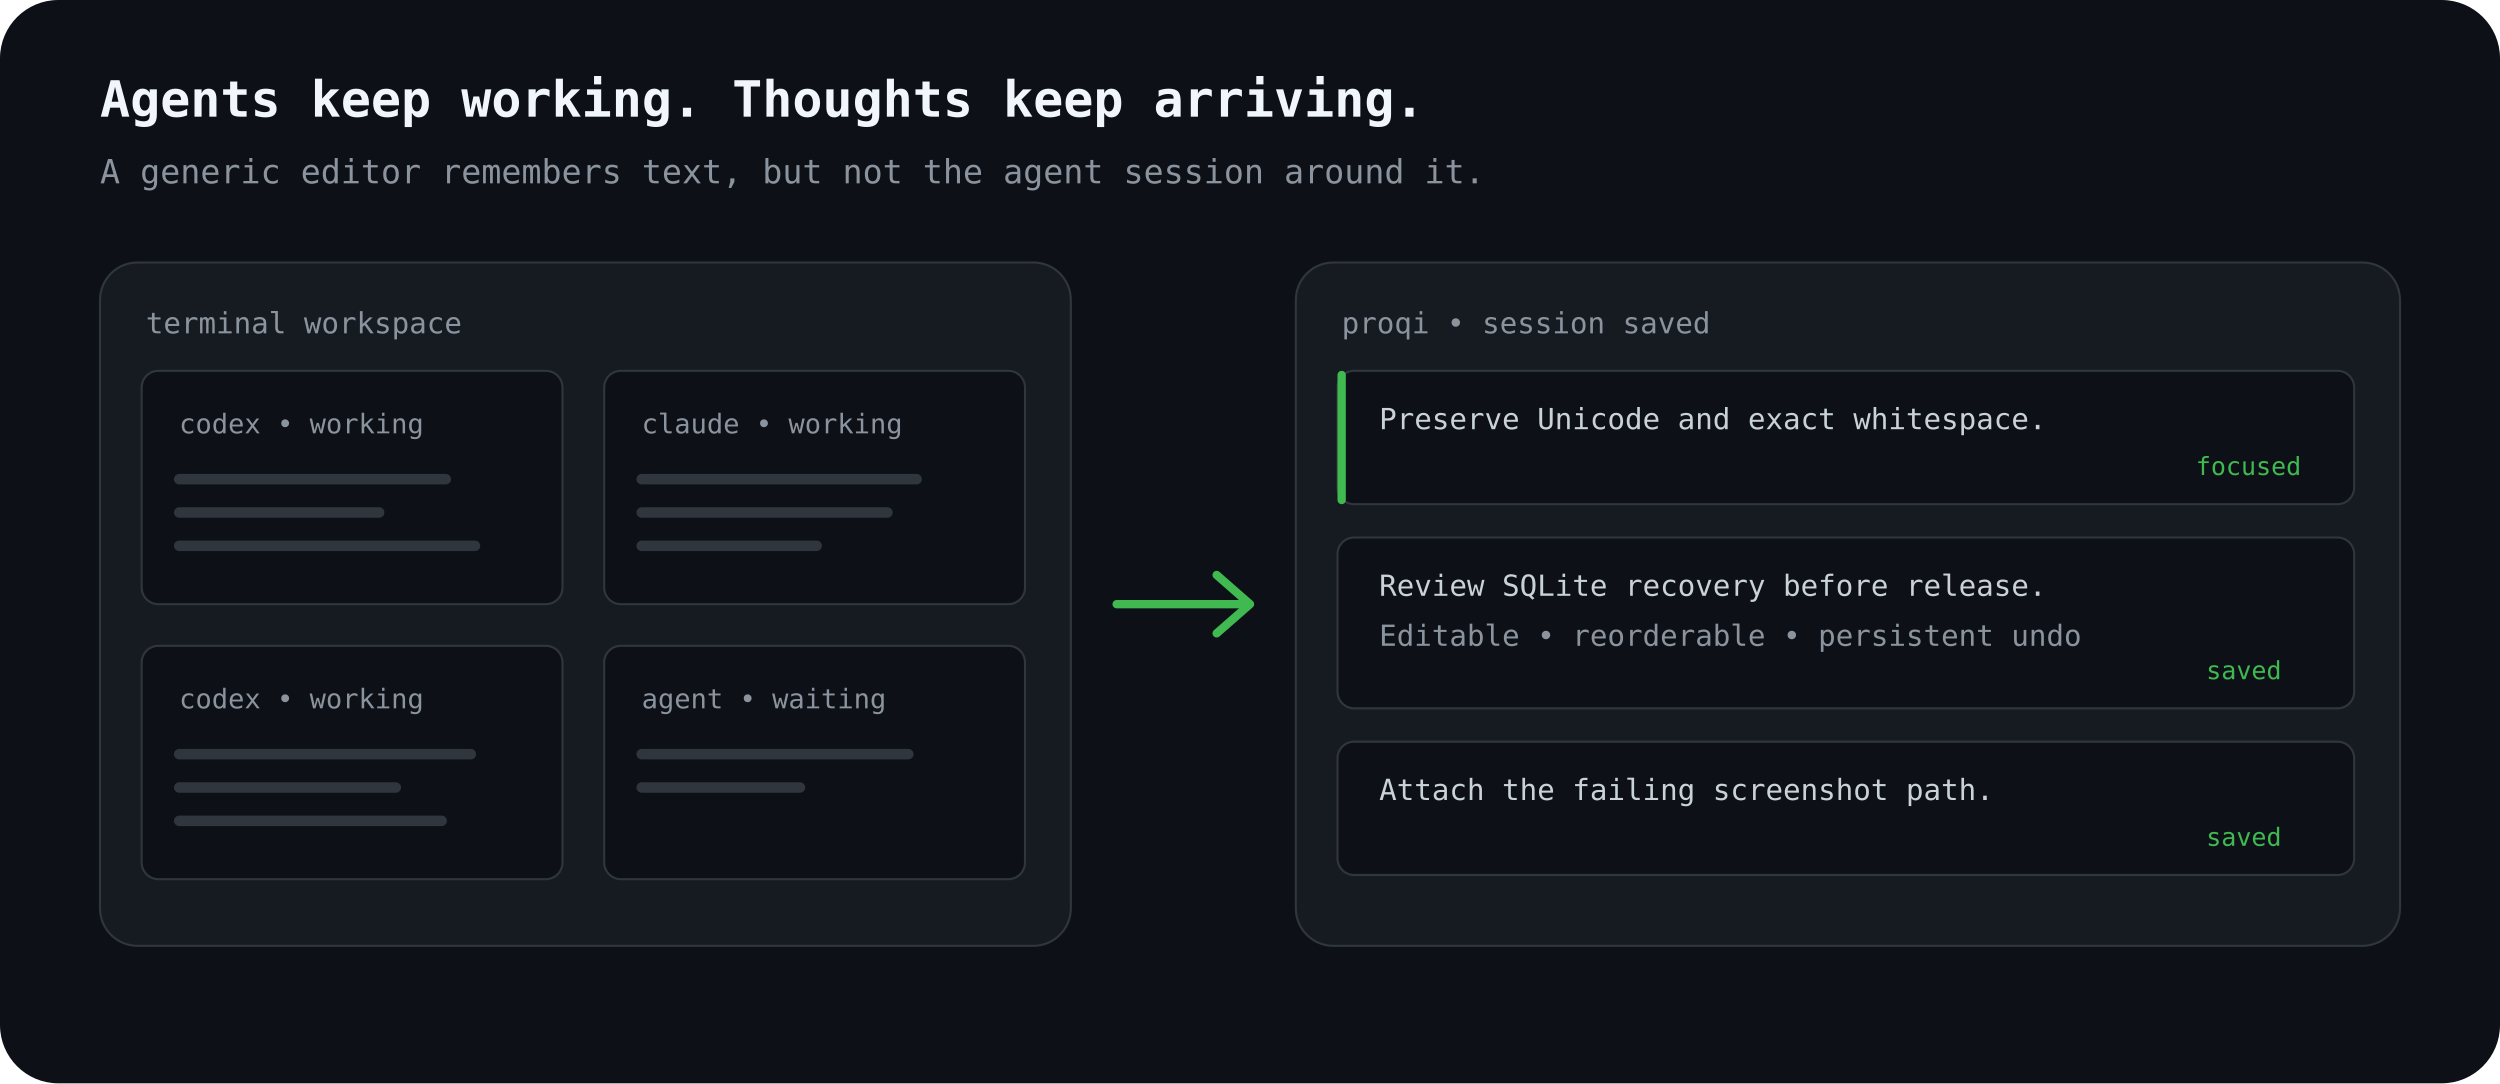
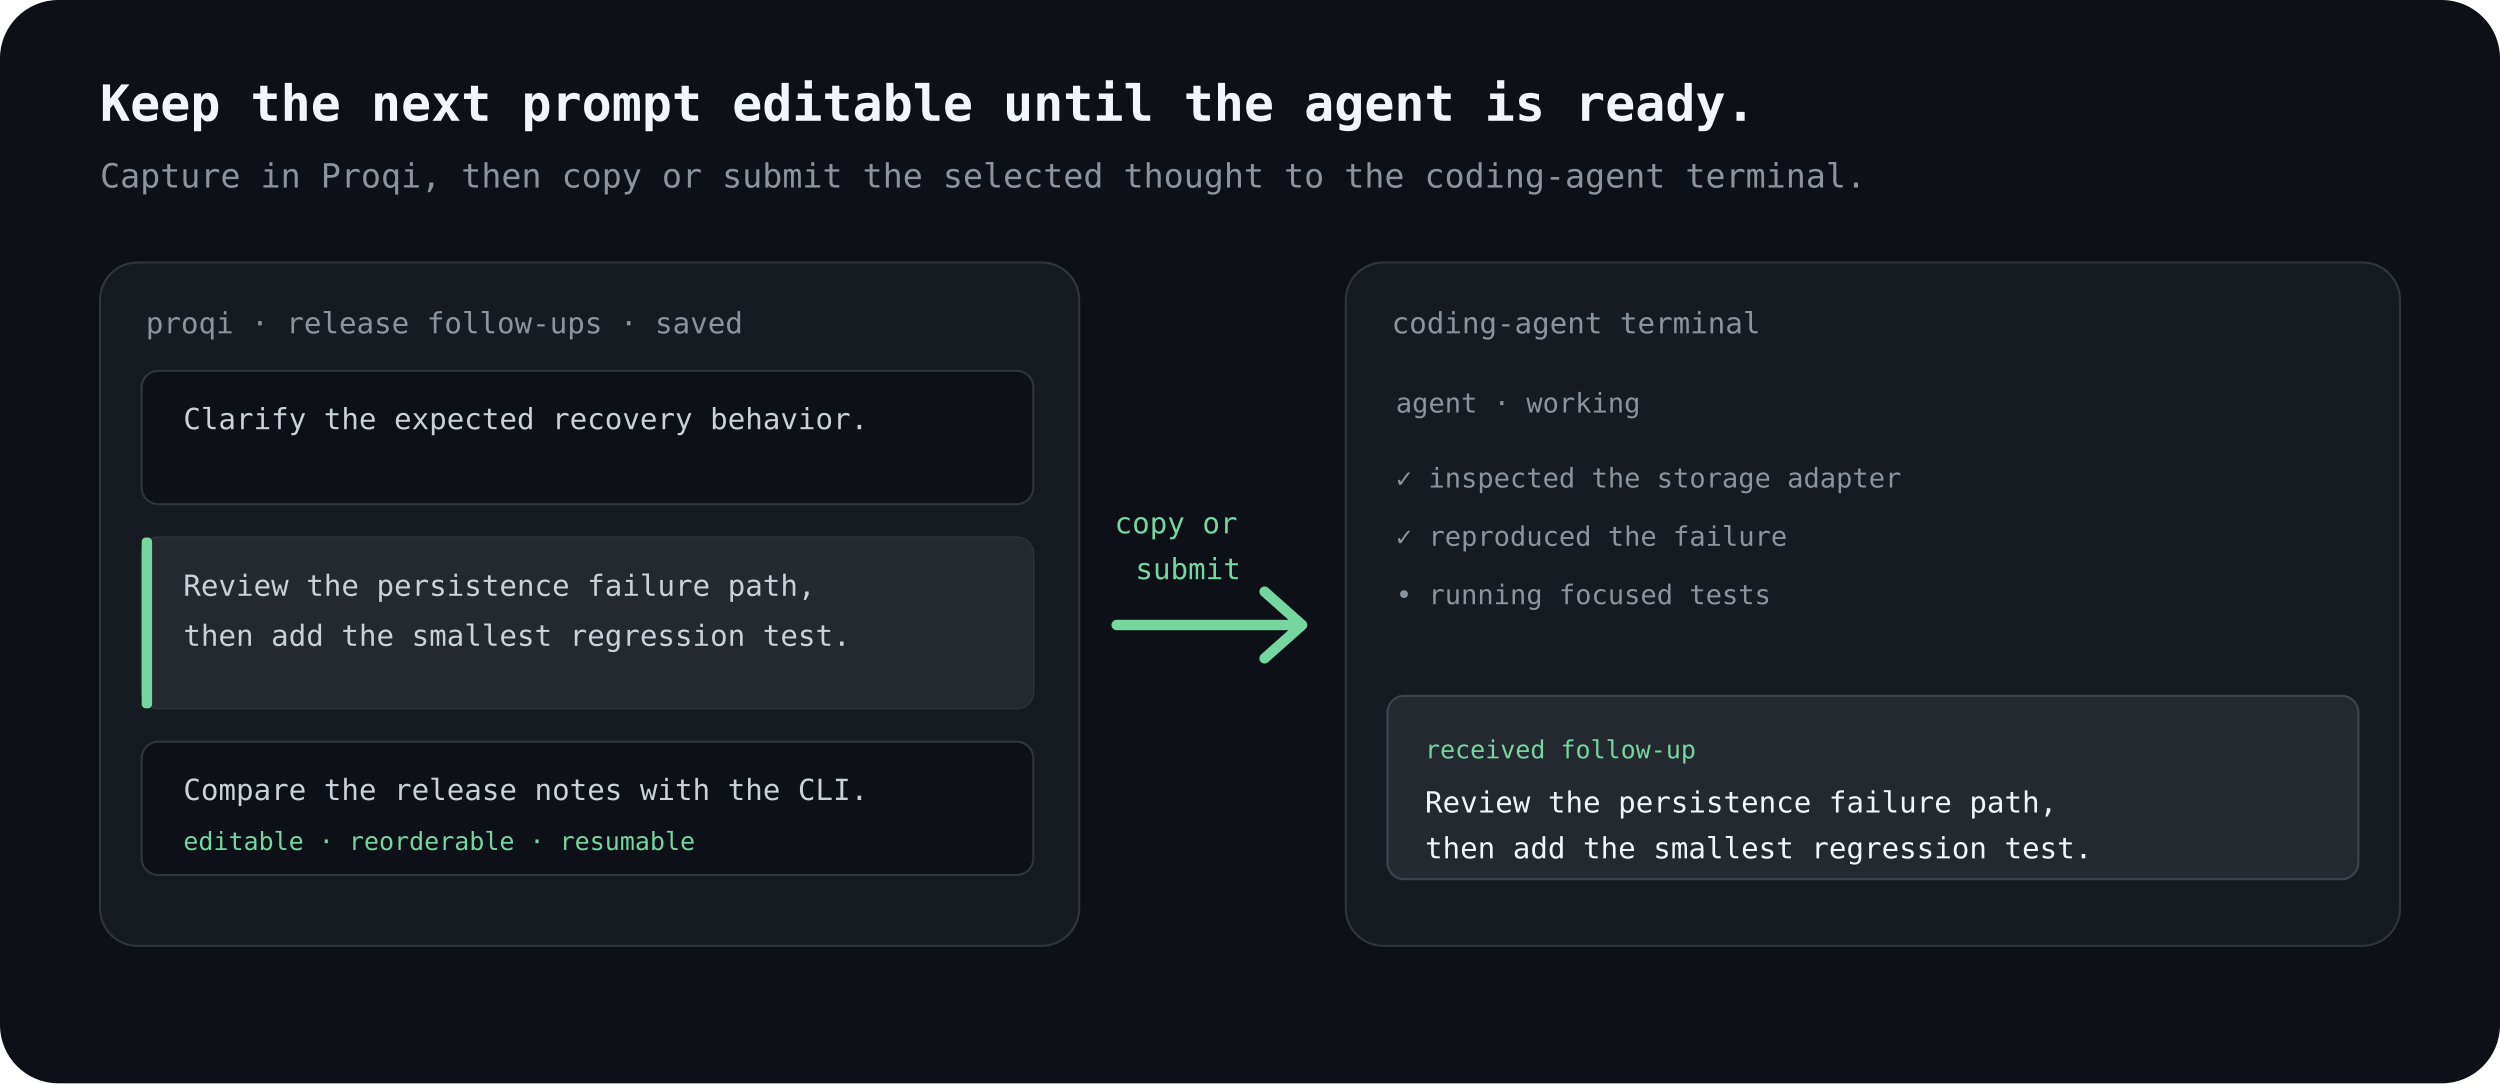
- <svg xmlns="http://www.w3.org/2000/svg" width="1200" height="520" viewBox="0 0 1200 520" role="img" aria-labelledby="title description">
+ <svg xmlns="http://www.w3.org/2000/svg" width="1200" height="520" viewBox="0 0 1200 520" role="img" aria-labelledby="title description" data-flow="proqi-to-agent">
  <rect width="1200" height="520" rx="28" fill="#0d1117" />
-   <text x="48" y="56" fill="#f0f6fc" font-family="ui-monospace, SFMono-Regular, Menlo, monospace" font-size="24" font-weight="700">Agents keep working. Thoughts keep arriving.</text>
-   <text x="48" y="88" fill="#8b949e" font-family="ui-monospace, SFMono-Regular, Menlo, monospace" font-size="16">A generic editor remembers text, but not the agent session around it.</text>
+   <text x="48" y="58" fill="#f0f6fc" font-family="ui-monospace, SFMono-Regular, Menlo, monospace" font-size="24" font-weight="700">Keep the next prompt editable until the agent is ready.</text>
+   <text x="48" y="90" fill="#8b949e" font-family="ui-monospace, SFMono-Regular, Menlo, monospace" font-size="16">Capture in Proqi, then copy or submit the selected thought to the coding-agent terminal.</text>
  <g transform="translate(48 126)">
-     <rect width="466" height="328" rx="18" fill="#161b22" stroke="#30363d" />
-     <text x="22" y="34" fill="#8b949e" font-family="ui-monospace, SFMono-Regular, Menlo, monospace" font-size="14">terminal workspace</text>
+     <rect width="470" height="328" rx="18" fill="#161b22" stroke="#30363d" />
+     <text x="22" y="34" fill="#8b949e" font-family="ui-monospace, SFMono-Regular, Menlo, monospace" font-size="14">proqi · release follow-ups · saved</text>
    <g fill="#0d1117" stroke="#30363d">
-       <rect x="20" y="52" width="202" height="112" rx="8" />
-       <rect x="242" y="52" width="202" height="112" rx="8" />
-       <rect x="20" y="184" width="202" height="112" rx="8" />
-       <rect x="242" y="184" width="202" height="112" rx="8" />
+       <rect x="20" y="52" width="428" height="64" rx="8" />
+       <rect x="20" y="132" width="428" height="82" rx="8" />
+       <rect x="20" y="230" width="428" height="64" rx="8" />
    </g>
+     <rect x="20" y="132" width="428" height="82" rx="8" fill="#242930" />
+     <rect x="20" y="132" width="5" height="82" rx="2" fill="#75d6a0" />
+     <g fill="#c9d1d9" font-family="ui-monospace, SFMono-Regular, Menlo, monospace" font-size="14">
+       <text x="40" y="80">Clarify the expected recovery behavior.</text>
+       <text x="40" y="160">Review the persistence failure path,</text>
+       <text x="40" y="184">then add the smallest regression test.</text>
+       <text x="40" y="258">Compare the release notes with the CLI.</text>
+     </g>
+     <text x="40" y="282" fill="#75d6a0" font-family="ui-monospace, SFMono-Regular, Menlo, monospace" font-size="12">editable · reorderable · resumable</text>
+   </g>
+   <g aria-label="Copy or submit from Proqi to the coding agent">
+     <text x="535" y="256" fill="#75d6a0" font-family="ui-monospace, SFMono-Regular, Menlo, monospace" font-size="14">copy or</text>
+     <text x="545" y="278" fill="#75d6a0" font-family="ui-monospace, SFMono-Regular, Menlo, monospace" font-size="14">submit</text>
+     <path d="M536 300h86" stroke="#75d6a0" stroke-width="5" stroke-linecap="round" />
+     <path d="m607 284 18 16-18 16" fill="none" stroke="#75d6a0" stroke-width="5" stroke-linecap="round" stroke-linejoin="round" />
+   </g>
+   <g transform="translate(646 126)">
+     <rect width="506" height="328" rx="18" fill="#161b22" stroke="#30363d" />
+     <text x="22" y="34" fill="#8b949e" font-family="ui-monospace, SFMono-Regular, Menlo, monospace" font-size="14">coding-agent terminal</text>
    <g fill="#8b949e" font-family="ui-monospace, SFMono-Regular, Menlo, monospace" font-size="13">
-       <text x="38" y="82">codex  • working</text>
-       <text x="260" y="82">claude • working</text>
-       <text x="38" y="214">codex  • working</text>
-       <text x="260" y="214">agent  • waiting</text>
+       <text x="24" y="72">agent · working</text>
+       <text x="24" y="108">✓ inspected the storage adapter</text>
+       <text x="24" y="136">✓ reproduced the failure</text>
+       <text x="24" y="164">• running focused tests</text>
    </g>
-     <g stroke="#30363d" stroke-width="5" stroke-linecap="round">
-       <path d="M38 104h128M38 120h96M38 136h142" />
-       <path d="M260 104h132M260 120h118M260 136h84" />
-       <path d="M38 236h140M38 252h104M38 268h126" />
-       <path d="M260 236h128M260 252h76" />
-     </g>
-   </g>
-   <path d="M536 290h62" stroke="#3fb950" stroke-width="4" stroke-linecap="round" />
-   <path d="m584 276 16 14-16 14" fill="none" stroke="#3fb950" stroke-width="4" stroke-linecap="round" stroke-linejoin="round" />
-   <g transform="translate(622 126)">
-     <rect width="530" height="328" rx="18" fill="#161b22" stroke="#30363d" />
-     <text x="22" y="34" fill="#8b949e" font-family="ui-monospace, SFMono-Regular, Menlo, monospace" font-size="14">proqi • session saved</text>
-     <g fill="#0d1117" stroke="#30363d">
-       <rect x="20" y="52" width="488" height="64" rx="8" />
-       <rect x="20" y="132" width="488" height="82" rx="8" />
-       <rect x="20" y="230" width="488" height="64" rx="8" />
-     </g>
-     <rect x="20" y="52" width="4" height="64" rx="2" fill="#3fb950" />
-     <g fill="#c9d1d9" font-family="ui-monospace, SFMono-Regular, Menlo, monospace" font-size="14">
-       <text x="40" y="80">Preserve Unicode and exact whitespace.</text>
-       <text x="40" y="160">Review SQLite recovery before release.</text>
-       <text x="40" y="184" fill="#8b949e">Editable • reorderable • persistent undo</text>
-       <text x="40" y="258">Attach the failing screenshot path.</text>
-     </g>
-     <g fill="#3fb950" font-family="ui-monospace, SFMono-Regular, Menlo, monospace" font-size="12">
-       <text x="432" y="102">focused</text>
-       <text x="437" y="200">saved</text>
-       <text x="437" y="280">saved</text>
-     </g>
+     <rect x="20" y="208" width="466" height="88" rx="8" fill="#242930" stroke="#3d444d" />
+     <text x="38" y="238" fill="#75d6a0" font-family="ui-monospace, SFMono-Regular, Menlo, monospace" font-size="12">received follow-up</text>
+     <text x="38" y="264" fill="#f0f6fc" font-family="ui-monospace, SFMono-Regular, Menlo, monospace" font-size="14">Review the persistence failure path,</text>
+     <text x="38" y="286" fill="#f0f6fc" font-family="ui-monospace, SFMono-Regular, Menlo, monospace" font-size="14">then add the smallest regression test.</text>
  </g>
</svg>
